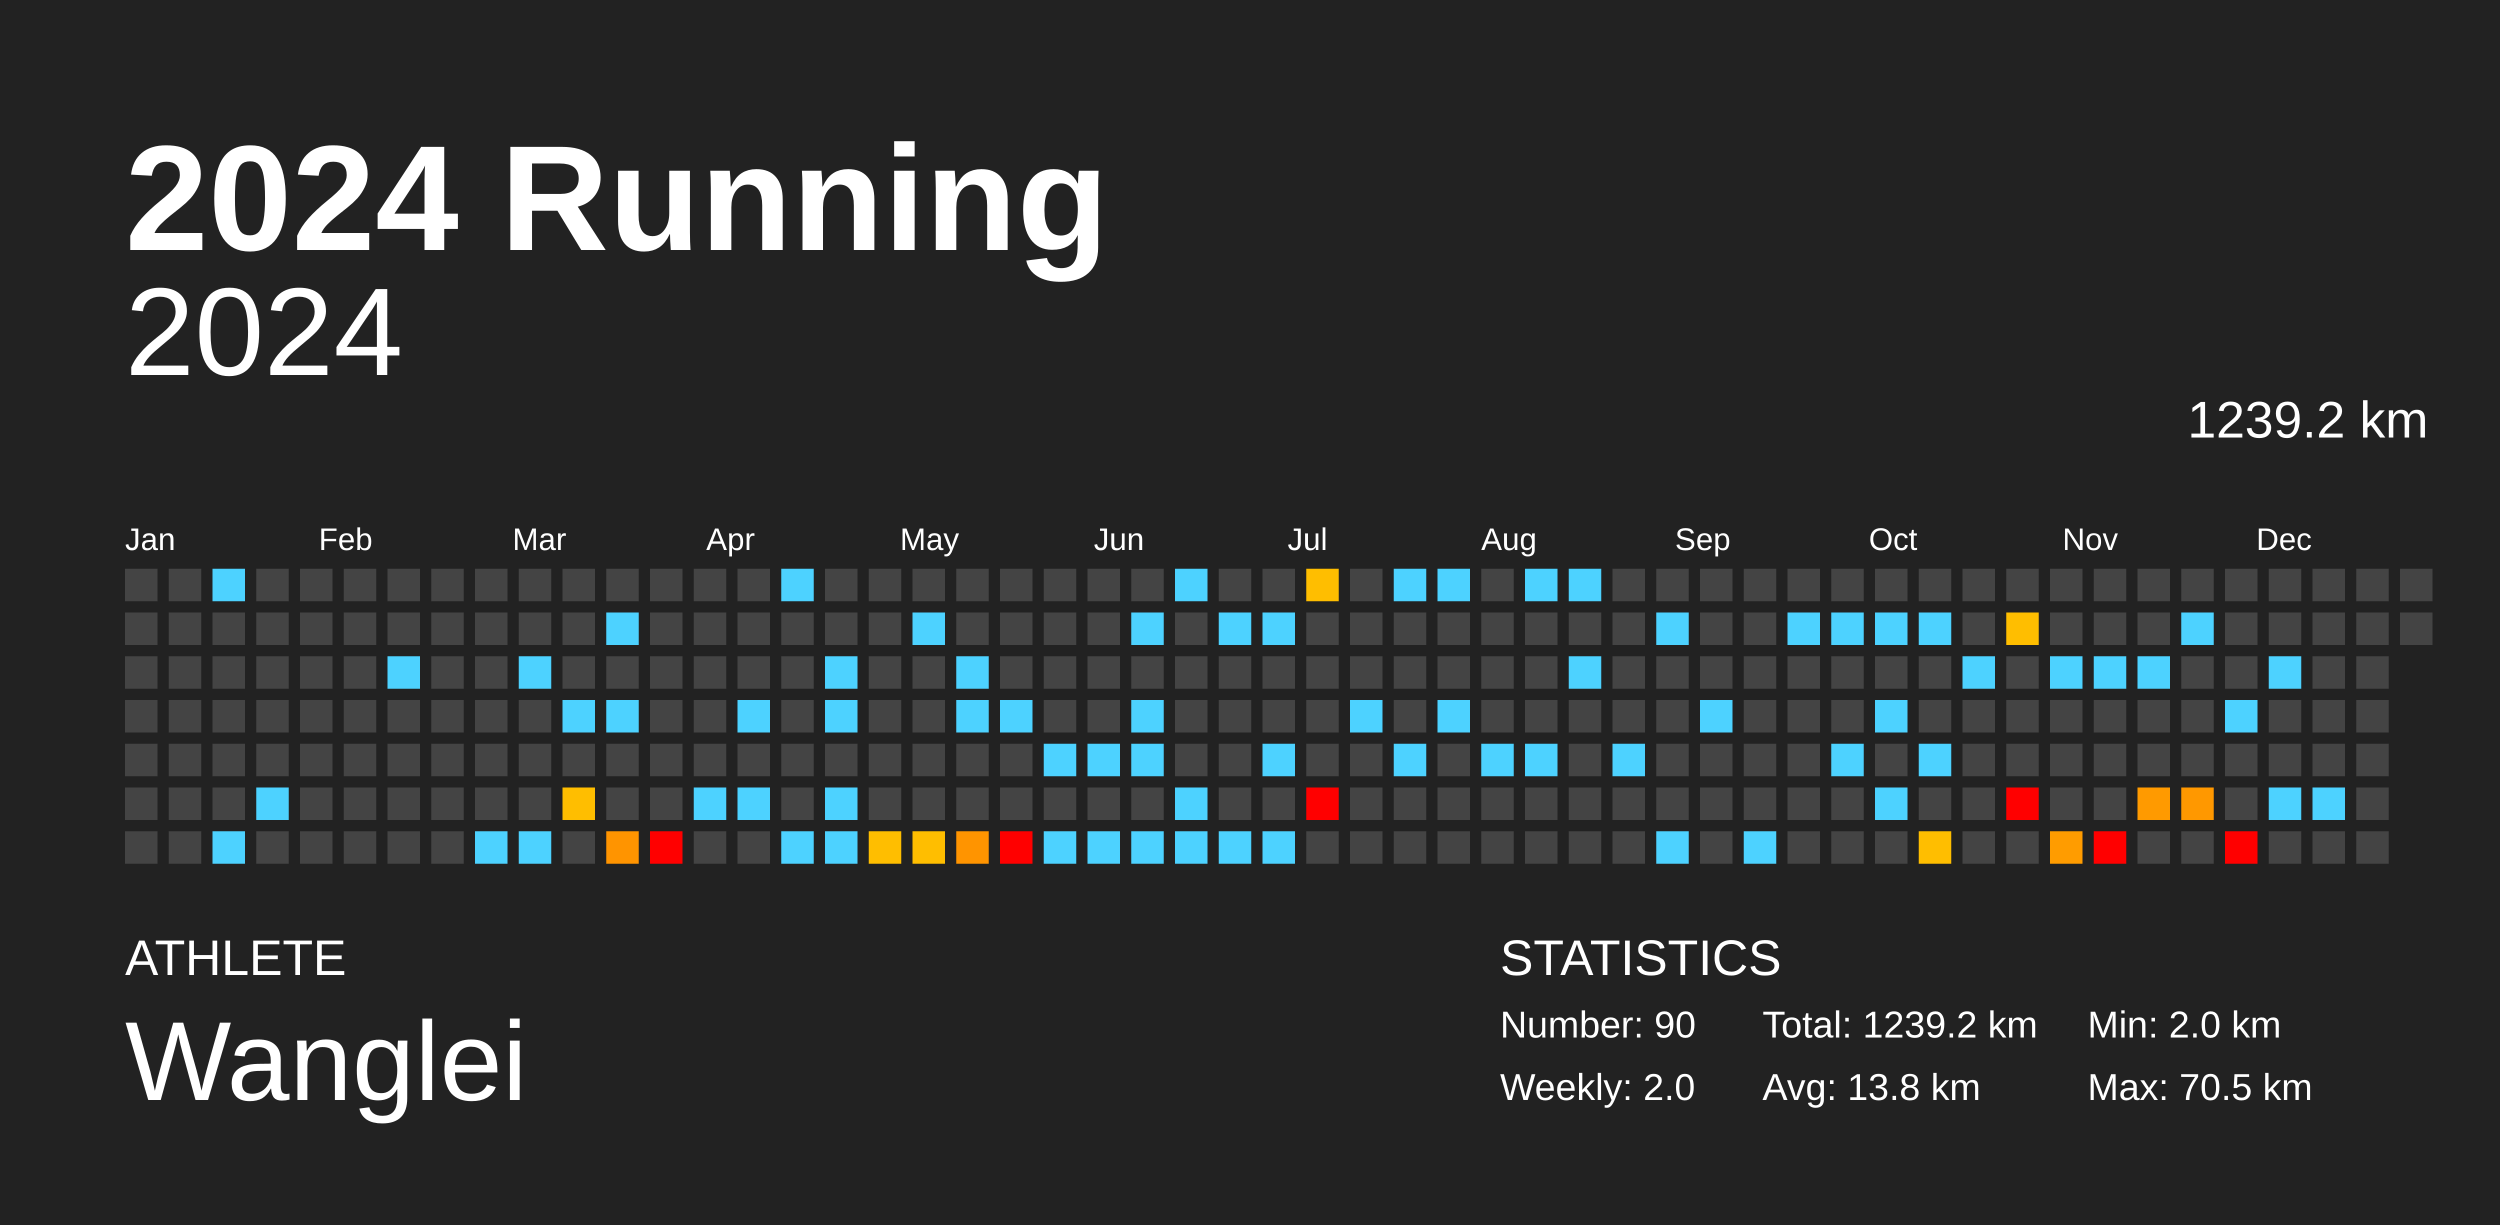
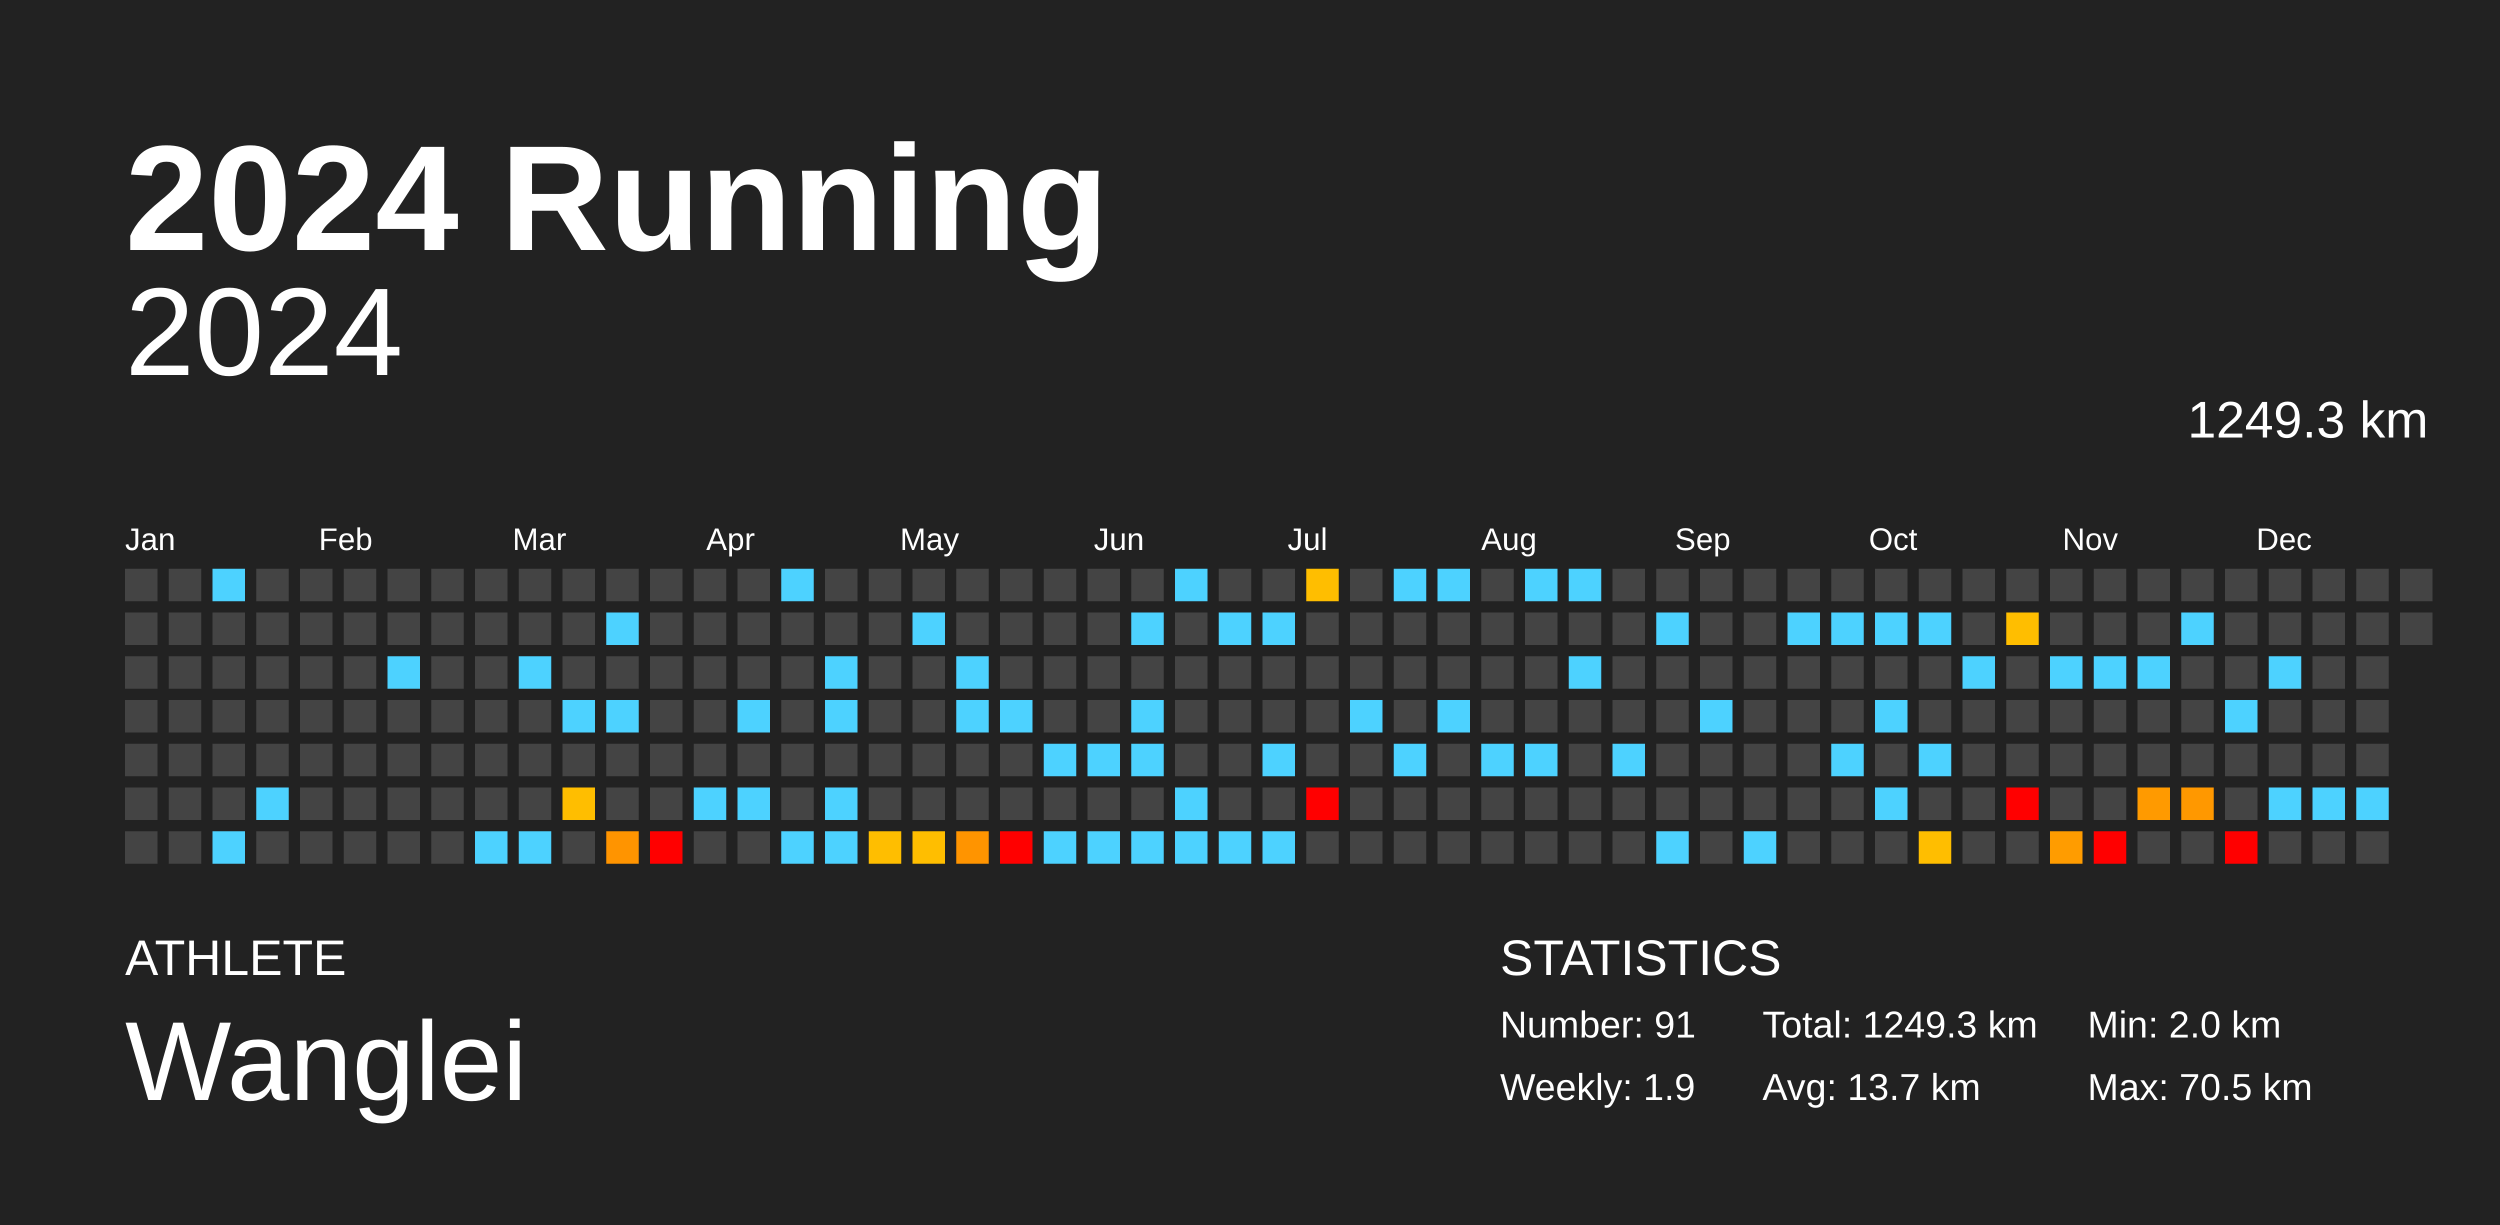
<svg xmlns="http://www.w3.org/2000/svg" baseProfile="full" height="98mm" version="1.1" viewBox="0,0,200,98" width="200mm">
  <defs />
  <rect fill="#222222" height="98" width="200" x="0" y="0" />
  <text fill="#FFFFFF" style="font-size:12px; font-family:Arial; font-weight:bold;" x="10" y="20">2024 Running</text>
  <text fill="#FFFFFF" style="font-size:4px; font-family:Arial" x="10" y="78">ATHLETE</text>
  <text fill="#FFFFFF" style="font-size:9px; font-family:Arial" x="10" y="88">Wanglei</text>
  <text fill="#FFFFFF" style="font-size:4px; font-family:Arial" x="120" y="78">STATISTICS</text>
-   <text fill="#FFFFFF" style="font-size:3px; font-family:Arial" x="120" y="83">Number: 90</text>
-   <text fill="#FFFFFF" style="font-size:3px; font-family:Arial" x="120" y="88">Weekly: 2.0</text>
-   <text fill="#FFFFFF" style="font-size:3px; font-family:Arial" x="141" y="83">Total: 1239.2 km</text>
-   <text fill="#FFFFFF" style="font-size:3px; font-family:Arial" x="141" y="88">Avg: 13.8 km</text>
+   <text fill="#FFFFFF" style="font-size:3px; font-family:Arial" x="120" y="83">Number: 91</text>
+   <text fill="#FFFFFF" style="font-size:3px; font-family:Arial" x="120" y="88">Weekly: 1.9</text>
+   <text fill="#FFFFFF" style="font-size:3px; font-family:Arial" x="141" y="83">Total: 1249.3 km</text>
+   <text fill="#FFFFFF" style="font-size:3px; font-family:Arial" x="141" y="88">Avg: 13.7 km</text>
  <text fill="#FFFFFF" style="font-size:3px; font-family:Arial" x="167" y="83">Min: 2.0 km</text>
  <text fill="#FFFFFF" style="font-size:3px; font-family:Arial" x="167" y="88">Max: 70.5 km</text>
  <text alignment-baseline="hanging" fill="#FFFFFF" style="font-size:10.0px; font-family:Arial;" x="10" y="30">2024</text>
-   <text alignment-baseline="hanging" fill="#FFFFFF" style="font-size:4.125px; font-family:Arial;" x="175" y="35">1239.2 km</text>
+   <text alignment-baseline="hanging" fill="#FFFFFF" style="font-size:4.125px; font-family:Arial;" x="175" y="35">1249.3 km</text>
  <text fill="#FFFFFF" style="font-size:2.5px; font-family:Arial" x="10.0" y="44">Jan</text>
  <text fill="#FFFFFF" style="font-size:2.5px; font-family:Arial" x="25.5" y="44">Feb</text>
  <text fill="#FFFFFF" style="font-size:2.5px; font-family:Arial" x="41.0" y="44">Mar</text>
  <text fill="#FFFFFF" style="font-size:2.5px; font-family:Arial" x="56.5" y="44">Apr</text>
  <text fill="#FFFFFF" style="font-size:2.5px; font-family:Arial" x="72.0" y="44">May</text>
  <text fill="#FFFFFF" style="font-size:2.5px; font-family:Arial" x="87.5" y="44">Jun</text>
  <text fill="#FFFFFF" style="font-size:2.5px; font-family:Arial" x="103.0" y="44">Jul</text>
  <text fill="#FFFFFF" style="font-size:2.5px; font-family:Arial" x="118.5" y="44">Aug</text>
  <text fill="#FFFFFF" style="font-size:2.5px; font-family:Arial" x="134.0" y="44">Sep</text>
  <text fill="#FFFFFF" style="font-size:2.5px; font-family:Arial" x="149.5" y="44">Oct</text>
  <text fill="#FFFFFF" style="font-size:2.5px; font-family:Arial" x="165.0" y="44">Nov</text>
  <text fill="#FFFFFF" style="font-size:2.5px; font-family:Arial" x="180.5" y="44">Dec</text>
  <rect fill="#444444" height="2.6" width="2.6" x="10.0" y="45.5" />
  <rect fill="#444444" height="2.6" width="2.6" x="10.0" y="49.0" />
  <rect fill="#444444" height="2.6" width="2.6" x="10.0" y="52.5" />
  <rect fill="#444444" height="2.6" width="2.6" x="10.0" y="56.0" />
  <rect fill="#444444" height="2.6" width="2.6" x="10.0" y="59.5" />
  <rect fill="#444444" height="2.6" width="2.6" x="10.0" y="63.0" />
  <rect fill="#444444" height="2.6" width="2.6" x="10.0" y="66.5" />
  <rect fill="#444444" height="2.6" width="2.6" x="13.5" y="45.5" />
  <rect fill="#444444" height="2.6" width="2.6" x="13.5" y="49.0" />
  <rect fill="#444444" height="2.6" width="2.6" x="13.5" y="52.5" />
  <rect fill="#444444" height="2.6" width="2.6" x="13.5" y="56.0" />
  <rect fill="#444444" height="2.6" width="2.6" x="13.5" y="59.5" />
  <rect fill="#444444" height="2.6" width="2.6" x="13.5" y="63.0" />
  <rect fill="#444444" height="2.6" width="2.6" x="13.5" y="66.5" />
  <rect fill="#4dd2ff" height="2.6" width="2.6" x="17.0" y="45.5" />
  <rect fill="#444444" height="2.6" width="2.6" x="17.0" y="49.0" />
  <rect fill="#444444" height="2.6" width="2.6" x="17.0" y="52.5" />
  <rect fill="#444444" height="2.6" width="2.6" x="17.0" y="56.0" />
  <rect fill="#444444" height="2.6" width="2.6" x="17.0" y="59.5" />
  <rect fill="#444444" height="2.6" width="2.6" x="17.0" y="63.0" />
  <rect fill="#4dd2ff" height="2.6" width="2.6" x="17.0" y="66.5" />
  <rect fill="#444444" height="2.6" width="2.6" x="20.5" y="45.5" />
  <rect fill="#444444" height="2.6" width="2.6" x="20.5" y="49.0" />
  <rect fill="#444444" height="2.6" width="2.6" x="20.5" y="52.5" />
  <rect fill="#444444" height="2.6" width="2.6" x="20.5" y="56.0" />
  <rect fill="#444444" height="2.6" width="2.6" x="20.5" y="59.5" />
  <rect fill="#4dd2ff" height="2.6" width="2.6" x="20.5" y="63.0" />
  <rect fill="#444444" height="2.6" width="2.6" x="20.5" y="66.5" />
  <rect fill="#444444" height="2.6" width="2.6" x="24.0" y="45.5" />
  <rect fill="#444444" height="2.6" width="2.6" x="24.0" y="49.0" />
  <rect fill="#444444" height="2.6" width="2.6" x="24.0" y="52.5" />
  <rect fill="#444444" height="2.6" width="2.6" x="24.0" y="56.0" />
  <rect fill="#444444" height="2.6" width="2.6" x="24.0" y="59.5" />
  <rect fill="#444444" height="2.6" width="2.6" x="24.0" y="63.0" />
  <rect fill="#444444" height="2.6" width="2.6" x="24.0" y="66.5" />
  <rect fill="#444444" height="2.6" width="2.6" x="27.5" y="45.5" />
  <rect fill="#444444" height="2.6" width="2.6" x="27.5" y="49.0" />
  <rect fill="#444444" height="2.6" width="2.6" x="27.5" y="52.5" />
  <rect fill="#444444" height="2.6" width="2.6" x="27.5" y="56.0" />
  <rect fill="#444444" height="2.6" width="2.6" x="27.5" y="59.5" />
  <rect fill="#444444" height="2.6" width="2.6" x="27.5" y="63.0" />
  <rect fill="#444444" height="2.6" width="2.6" x="27.5" y="66.5" />
  <rect fill="#444444" height="2.6" width="2.6" x="31.0" y="45.5" />
  <rect fill="#444444" height="2.6" width="2.6" x="31.0" y="49.0" />
  <rect fill="#4dd2ff" height="2.6" width="2.6" x="31.0" y="52.5" />
  <rect fill="#444444" height="2.6" width="2.6" x="31.0" y="56.0" />
  <rect fill="#444444" height="2.6" width="2.6" x="31.0" y="59.5" />
  <rect fill="#444444" height="2.6" width="2.6" x="31.0" y="63.0" />
  <rect fill="#444444" height="2.6" width="2.6" x="31.0" y="66.5" />
  <rect fill="#444444" height="2.6" width="2.6" x="34.5" y="45.5" />
  <rect fill="#444444" height="2.6" width="2.6" x="34.5" y="49.0" />
  <rect fill="#444444" height="2.6" width="2.6" x="34.5" y="52.5" />
  <rect fill="#444444" height="2.6" width="2.6" x="34.5" y="56.0" />
  <rect fill="#444444" height="2.6" width="2.6" x="34.5" y="59.5" />
  <rect fill="#444444" height="2.6" width="2.6" x="34.5" y="63.0" />
  <rect fill="#444444" height="2.6" width="2.6" x="34.5" y="66.5" />
  <rect fill="#444444" height="2.6" width="2.6" x="38.0" y="45.5" />
  <rect fill="#444444" height="2.6" width="2.6" x="38.0" y="49.0" />
  <rect fill="#444444" height="2.6" width="2.6" x="38.0" y="52.5" />
  <rect fill="#444444" height="2.6" width="2.6" x="38.0" y="56.0" />
  <rect fill="#444444" height="2.6" width="2.6" x="38.0" y="59.5" />
  <rect fill="#444444" height="2.6" width="2.6" x="38.0" y="63.0" />
  <rect fill="#4dd2ff" height="2.6" width="2.6" x="38.0" y="66.5" />
  <rect fill="#444444" height="2.6" width="2.6" x="41.5" y="45.5" />
  <rect fill="#444444" height="2.6" width="2.6" x="41.5" y="49.0" />
  <rect fill="#4dd2ff" height="2.6" width="2.6" x="41.5" y="52.5" />
  <rect fill="#444444" height="2.6" width="2.6" x="41.5" y="56.0" />
  <rect fill="#444444" height="2.6" width="2.6" x="41.5" y="59.5" />
  <rect fill="#444444" height="2.6" width="2.6" x="41.5" y="63.0" />
  <rect fill="#4dd2ff" height="2.6" width="2.6" x="41.5" y="66.5" />
  <rect fill="#444444" height="2.6" width="2.6" x="45.0" y="45.5" />
  <rect fill="#444444" height="2.6" width="2.6" x="45.0" y="49.0" />
  <rect fill="#444444" height="2.6" width="2.6" x="45.0" y="52.5" />
  <rect fill="#4dd2ff" height="2.6" width="2.6" x="45.0" y="56.0" />
  <rect fill="#444444" height="2.6" width="2.6" x="45.0" y="59.5" />
  <rect fill="#ffbe00" height="2.6" width="2.6" x="45.0" y="63.0" />
  <rect fill="#444444" height="2.6" width="2.6" x="45.0" y="66.5" />
  <rect fill="#444444" height="2.6" width="2.6" x="48.5" y="45.5" />
  <rect fill="#4dd2ff" height="2.6" width="2.6" x="48.5" y="49.0" />
  <rect fill="#444444" height="2.6" width="2.6" x="48.5" y="52.5" />
  <rect fill="#4dd2ff" height="2.6" width="2.6" x="48.5" y="56.0" />
  <rect fill="#444444" height="2.6" width="2.6" x="48.5" y="59.5" />
  <rect fill="#444444" height="2.6" width="2.6" x="48.5" y="63.0" />
  <rect fill="#ff9400" height="2.6" width="2.6" x="48.5" y="66.5" />
  <rect fill="#444444" height="2.6" width="2.6" x="52.0" y="45.5" />
  <rect fill="#444444" height="2.6" width="2.6" x="52.0" y="49.0" />
  <rect fill="#444444" height="2.6" width="2.6" x="52.0" y="52.5" />
  <rect fill="#444444" height="2.6" width="2.6" x="52.0" y="56.0" />
  <rect fill="#444444" height="2.6" width="2.6" x="52.0" y="59.5" />
  <rect fill="#444444" height="2.6" width="2.6" x="52.0" y="63.0" />
  <rect fill="red" height="2.6" width="2.6" x="52.0" y="66.5" />
  <rect fill="#444444" height="2.6" width="2.6" x="55.5" y="45.5" />
  <rect fill="#444444" height="2.6" width="2.6" x="55.5" y="49.0" />
  <rect fill="#444444" height="2.6" width="2.6" x="55.5" y="52.5" />
  <rect fill="#444444" height="2.6" width="2.6" x="55.5" y="56.0" />
  <rect fill="#444444" height="2.6" width="2.6" x="55.5" y="59.5" />
  <rect fill="#4dd2ff" height="2.6" width="2.6" x="55.5" y="63.0" />
  <rect fill="#444444" height="2.6" width="2.6" x="55.5" y="66.5" />
  <rect fill="#444444" height="2.6" width="2.6" x="59.0" y="45.5" />
  <rect fill="#444444" height="2.6" width="2.6" x="59.0" y="49.0" />
  <rect fill="#444444" height="2.6" width="2.6" x="59.0" y="52.5" />
  <rect fill="#4dd2ff" height="2.6" width="2.6" x="59.0" y="56.0" />
  <rect fill="#444444" height="2.6" width="2.6" x="59.0" y="59.5" />
  <rect fill="#4dd2ff" height="2.6" width="2.6" x="59.0" y="63.0" />
  <rect fill="#444444" height="2.6" width="2.6" x="59.0" y="66.5" />
  <rect fill="#4dd2ff" height="2.6" width="2.6" x="62.5" y="45.5" />
  <rect fill="#444444" height="2.6" width="2.6" x="62.5" y="49.0" />
  <rect fill="#444444" height="2.6" width="2.6" x="62.5" y="52.5" />
  <rect fill="#444444" height="2.6" width="2.6" x="62.5" y="56.0" />
  <rect fill="#444444" height="2.6" width="2.6" x="62.5" y="59.5" />
  <rect fill="#444444" height="2.6" width="2.6" x="62.5" y="63.0" />
  <rect fill="#4dd2ff" height="2.6" width="2.6" x="62.5" y="66.5" />
  <rect fill="#444444" height="2.6" width="2.6" x="66.0" y="45.5" />
  <rect fill="#444444" height="2.6" width="2.6" x="66.0" y="49.0" />
  <rect fill="#4dd2ff" height="2.6" width="2.6" x="66.0" y="52.5" />
  <rect fill="#4dd2ff" height="2.6" width="2.6" x="66.0" y="56.0" />
  <rect fill="#444444" height="2.6" width="2.6" x="66.0" y="59.5" />
  <rect fill="#4dd2ff" height="2.6" width="2.6" x="66.0" y="63.0" />
  <rect fill="#4dd2ff" height="2.6" width="2.6" x="66.0" y="66.5" />
  <rect fill="#444444" height="2.6" width="2.6" x="69.5" y="45.5" />
  <rect fill="#444444" height="2.6" width="2.6" x="69.5" y="49.0" />
  <rect fill="#444444" height="2.6" width="2.6" x="69.5" y="52.5" />
  <rect fill="#444444" height="2.6" width="2.6" x="69.5" y="56.0" />
  <rect fill="#444444" height="2.6" width="2.6" x="69.5" y="59.5" />
  <rect fill="#444444" height="2.6" width="2.6" x="69.5" y="63.0" />
  <rect fill="#ffbe00" height="2.6" width="2.6" x="69.5" y="66.5" />
  <rect fill="#444444" height="2.6" width="2.6" x="73.0" y="45.5" />
  <rect fill="#4dd2ff" height="2.6" width="2.6" x="73.0" y="49.0" />
  <rect fill="#444444" height="2.6" width="2.6" x="73.0" y="52.5" />
  <rect fill="#444444" height="2.6" width="2.6" x="73.0" y="56.0" />
  <rect fill="#444444" height="2.6" width="2.6" x="73.0" y="59.5" />
  <rect fill="#444444" height="2.6" width="2.6" x="73.0" y="63.0" />
  <rect fill="#ffbe00" height="2.6" width="2.6" x="73.0" y="66.5" />
  <rect fill="#444444" height="2.6" width="2.6" x="76.5" y="45.5" />
  <rect fill="#444444" height="2.6" width="2.6" x="76.5" y="49.0" />
  <rect fill="#4dd2ff" height="2.6" width="2.6" x="76.5" y="52.5" />
  <rect fill="#4dd2ff" height="2.6" width="2.6" x="76.5" y="56.0" />
  <rect fill="#444444" height="2.6" width="2.6" x="76.5" y="59.5" />
  <rect fill="#444444" height="2.6" width="2.6" x="76.5" y="63.0" />
  <rect fill="#ff9400" height="2.6" width="2.6" x="76.5" y="66.5" />
  <rect fill="#444444" height="2.6" width="2.6" x="80.0" y="45.5" />
  <rect fill="#444444" height="2.6" width="2.6" x="80.0" y="49.0" />
  <rect fill="#444444" height="2.6" width="2.6" x="80.0" y="52.5" />
  <rect fill="#4dd2ff" height="2.6" width="2.6" x="80.0" y="56.0" />
  <rect fill="#444444" height="2.6" width="2.6" x="80.0" y="59.5" />
  <rect fill="#444444" height="2.6" width="2.6" x="80.0" y="63.0" />
  <rect fill="red" height="2.6" width="2.6" x="80.0" y="66.5" />
  <rect fill="#444444" height="2.6" width="2.6" x="83.5" y="45.5" />
  <rect fill="#444444" height="2.6" width="2.6" x="83.5" y="49.0" />
  <rect fill="#444444" height="2.6" width="2.6" x="83.5" y="52.5" />
  <rect fill="#444444" height="2.6" width="2.6" x="83.5" y="56.0" />
  <rect fill="#4dd2ff" height="2.6" width="2.6" x="83.5" y="59.5" />
  <rect fill="#444444" height="2.6" width="2.6" x="83.5" y="63.0" />
  <rect fill="#4dd2ff" height="2.6" width="2.6" x="83.5" y="66.5" />
  <rect fill="#444444" height="2.6" width="2.6" x="87.0" y="45.5" />
  <rect fill="#444444" height="2.6" width="2.6" x="87.0" y="49.0" />
  <rect fill="#444444" height="2.6" width="2.6" x="87.0" y="52.5" />
  <rect fill="#444444" height="2.6" width="2.6" x="87.0" y="56.0" />
  <rect fill="#4dd2ff" height="2.6" width="2.6" x="87.0" y="59.5" />
  <rect fill="#444444" height="2.6" width="2.6" x="87.0" y="63.0" />
  <rect fill="#4dd2ff" height="2.6" width="2.6" x="87.0" y="66.5" />
  <rect fill="#444444" height="2.6" width="2.6" x="90.5" y="45.5" />
  <rect fill="#4dd2ff" height="2.6" width="2.6" x="90.5" y="49.0" />
  <rect fill="#444444" height="2.6" width="2.6" x="90.5" y="52.5" />
  <rect fill="#4dd2ff" height="2.6" width="2.6" x="90.5" y="56.0" />
  <rect fill="#4dd2ff" height="2.6" width="2.6" x="90.5" y="59.5" />
  <rect fill="#444444" height="2.6" width="2.6" x="90.5" y="63.0" />
  <rect fill="#4dd2ff" height="2.6" width="2.6" x="90.5" y="66.5" />
  <rect fill="#4dd2ff" height="2.6" width="2.6" x="94.0" y="45.5" />
  <rect fill="#444444" height="2.6" width="2.6" x="94.0" y="49.0" />
  <rect fill="#444444" height="2.6" width="2.6" x="94.0" y="52.5" />
  <rect fill="#444444" height="2.6" width="2.6" x="94.0" y="56.0" />
  <rect fill="#444444" height="2.6" width="2.6" x="94.0" y="59.5" />
  <rect fill="#4dd2ff" height="2.6" width="2.6" x="94.0" y="63.0" />
  <rect fill="#4dd2ff" height="2.6" width="2.6" x="94.0" y="66.5" />
  <rect fill="#444444" height="2.6" width="2.6" x="97.5" y="45.5" />
  <rect fill="#4dd2ff" height="2.6" width="2.6" x="97.5" y="49.0" />
  <rect fill="#444444" height="2.6" width="2.6" x="97.5" y="52.5" />
  <rect fill="#444444" height="2.6" width="2.6" x="97.5" y="56.0" />
  <rect fill="#444444" height="2.6" width="2.6" x="97.5" y="59.5" />
  <rect fill="#444444" height="2.6" width="2.6" x="97.5" y="63.0" />
  <rect fill="#4dd2ff" height="2.6" width="2.6" x="97.5" y="66.5" />
  <rect fill="#444444" height="2.6" width="2.6" x="101.0" y="45.5" />
  <rect fill="#4dd2ff" height="2.6" width="2.6" x="101.0" y="49.0" />
  <rect fill="#444444" height="2.6" width="2.6" x="101.0" y="52.5" />
  <rect fill="#444444" height="2.6" width="2.6" x="101.0" y="56.0" />
  <rect fill="#4dd2ff" height="2.6" width="2.6" x="101.0" y="59.5" />
  <rect fill="#444444" height="2.6" width="2.6" x="101.0" y="63.0" />
  <rect fill="#4dd2ff" height="2.6" width="2.6" x="101.0" y="66.5" />
  <rect fill="#ffbe00" height="2.6" width="2.6" x="104.5" y="45.5" />
  <rect fill="#444444" height="2.6" width="2.6" x="104.5" y="49.0" />
  <rect fill="#444444" height="2.6" width="2.6" x="104.5" y="52.5" />
  <rect fill="#444444" height="2.6" width="2.6" x="104.5" y="56.0" />
  <rect fill="#444444" height="2.6" width="2.6" x="104.5" y="59.5" />
  <rect fill="red" height="2.6" width="2.6" x="104.5" y="63.0" />
  <rect fill="#444444" height="2.6" width="2.6" x="104.5" y="66.5" />
  <rect fill="#444444" height="2.6" width="2.6" x="108.0" y="45.5" />
  <rect fill="#444444" height="2.6" width="2.6" x="108.0" y="49.0" />
  <rect fill="#444444" height="2.6" width="2.6" x="108.0" y="52.5" />
  <rect fill="#4dd2ff" height="2.6" width="2.6" x="108.0" y="56.0" />
  <rect fill="#444444" height="2.6" width="2.6" x="108.0" y="59.5" />
  <rect fill="#444444" height="2.6" width="2.6" x="108.0" y="63.0" />
  <rect fill="#444444" height="2.6" width="2.6" x="108.0" y="66.5" />
  <rect fill="#4dd2ff" height="2.6" width="2.6" x="111.5" y="45.5" />
  <rect fill="#444444" height="2.6" width="2.6" x="111.5" y="49.0" />
  <rect fill="#444444" height="2.6" width="2.6" x="111.5" y="52.5" />
  <rect fill="#444444" height="2.6" width="2.6" x="111.5" y="56.0" />
  <rect fill="#4dd2ff" height="2.6" width="2.6" x="111.5" y="59.5" />
  <rect fill="#444444" height="2.6" width="2.6" x="111.5" y="63.0" />
  <rect fill="#444444" height="2.6" width="2.6" x="111.5" y="66.5" />
  <rect fill="#4dd2ff" height="2.6" width="2.6" x="115.0" y="45.5" />
  <rect fill="#444444" height="2.6" width="2.6" x="115.0" y="49.0" />
  <rect fill="#444444" height="2.6" width="2.6" x="115.0" y="52.5" />
  <rect fill="#4dd2ff" height="2.6" width="2.6" x="115.0" y="56.0" />
  <rect fill="#444444" height="2.6" width="2.6" x="115.0" y="59.5" />
  <rect fill="#444444" height="2.6" width="2.6" x="115.0" y="63.0" />
  <rect fill="#444444" height="2.6" width="2.6" x="115.0" y="66.5" />
  <rect fill="#444444" height="2.6" width="2.6" x="118.5" y="45.5" />
  <rect fill="#444444" height="2.6" width="2.6" x="118.5" y="49.0" />
  <rect fill="#444444" height="2.6" width="2.6" x="118.5" y="52.5" />
  <rect fill="#444444" height="2.6" width="2.6" x="118.5" y="56.0" />
  <rect fill="#4dd2ff" height="2.6" width="2.6" x="118.5" y="59.5" />
  <rect fill="#444444" height="2.6" width="2.6" x="118.5" y="63.0" />
  <rect fill="#444444" height="2.6" width="2.6" x="118.5" y="66.5" />
  <rect fill="#4dd2ff" height="2.6" width="2.6" x="122.0" y="45.5" />
  <rect fill="#444444" height="2.6" width="2.6" x="122.0" y="49.0" />
  <rect fill="#444444" height="2.6" width="2.6" x="122.0" y="52.5" />
  <rect fill="#444444" height="2.6" width="2.6" x="122.0" y="56.0" />
  <rect fill="#4dd2ff" height="2.6" width="2.6" x="122.0" y="59.5" />
  <rect fill="#444444" height="2.6" width="2.6" x="122.0" y="63.0" />
  <rect fill="#444444" height="2.6" width="2.6" x="122.0" y="66.5" />
  <rect fill="#4dd2ff" height="2.6" width="2.6" x="125.5" y="45.5" />
  <rect fill="#444444" height="2.6" width="2.6" x="125.5" y="49.0" />
  <rect fill="#4dd2ff" height="2.6" width="2.6" x="125.5" y="52.5" />
  <rect fill="#444444" height="2.6" width="2.6" x="125.5" y="56.0" />
  <rect fill="#444444" height="2.6" width="2.6" x="125.5" y="59.5" />
  <rect fill="#444444" height="2.6" width="2.6" x="125.5" y="63.0" />
  <rect fill="#444444" height="2.6" width="2.6" x="125.5" y="66.5" />
  <rect fill="#444444" height="2.6" width="2.6" x="129.0" y="45.5" />
  <rect fill="#444444" height="2.6" width="2.6" x="129.0" y="49.0" />
  <rect fill="#444444" height="2.6" width="2.6" x="129.0" y="52.5" />
  <rect fill="#444444" height="2.6" width="2.6" x="129.0" y="56.0" />
  <rect fill="#4dd2ff" height="2.6" width="2.6" x="129.0" y="59.5" />
  <rect fill="#444444" height="2.6" width="2.6" x="129.0" y="63.0" />
  <rect fill="#444444" height="2.6" width="2.6" x="129.0" y="66.5" />
  <rect fill="#444444" height="2.6" width="2.6" x="132.5" y="45.5" />
  <rect fill="#4dd2ff" height="2.6" width="2.6" x="132.5" y="49.0" />
  <rect fill="#444444" height="2.6" width="2.6" x="132.5" y="52.5" />
  <rect fill="#444444" height="2.6" width="2.6" x="132.5" y="56.0" />
  <rect fill="#444444" height="2.6" width="2.6" x="132.5" y="59.5" />
  <rect fill="#444444" height="2.6" width="2.6" x="132.5" y="63.0" />
  <rect fill="#4dd2ff" height="2.6" width="2.6" x="132.5" y="66.5" />
  <rect fill="#444444" height="2.6" width="2.6" x="136.0" y="45.5" />
  <rect fill="#444444" height="2.6" width="2.6" x="136.0" y="49.0" />
  <rect fill="#444444" height="2.6" width="2.6" x="136.0" y="52.5" />
  <rect fill="#4dd2ff" height="2.6" width="2.6" x="136.0" y="56.0" />
  <rect fill="#444444" height="2.6" width="2.6" x="136.0" y="59.5" />
  <rect fill="#444444" height="2.6" width="2.6" x="136.0" y="63.0" />
  <rect fill="#444444" height="2.6" width="2.6" x="136.0" y="66.5" />
  <rect fill="#444444" height="2.6" width="2.6" x="139.5" y="45.5" />
  <rect fill="#444444" height="2.6" width="2.6" x="139.5" y="49.0" />
  <rect fill="#444444" height="2.6" width="2.6" x="139.5" y="52.5" />
  <rect fill="#444444" height="2.6" width="2.6" x="139.5" y="56.0" />
  <rect fill="#444444" height="2.6" width="2.6" x="139.5" y="59.5" />
  <rect fill="#444444" height="2.6" width="2.6" x="139.5" y="63.0" />
  <rect fill="#4dd2ff" height="2.6" width="2.6" x="139.5" y="66.5" />
  <rect fill="#444444" height="2.6" width="2.6" x="143.0" y="45.5" />
  <rect fill="#4dd2ff" height="2.6" width="2.6" x="143.0" y="49.0" />
  <rect fill="#444444" height="2.6" width="2.6" x="143.0" y="52.5" />
  <rect fill="#444444" height="2.6" width="2.6" x="143.0" y="56.0" />
  <rect fill="#444444" height="2.6" width="2.6" x="143.0" y="59.5" />
  <rect fill="#444444" height="2.6" width="2.6" x="143.0" y="63.0" />
  <rect fill="#444444" height="2.6" width="2.6" x="143.0" y="66.5" />
  <rect fill="#444444" height="2.6" width="2.6" x="146.5" y="45.5" />
  <rect fill="#4dd2ff" height="2.6" width="2.6" x="146.5" y="49.0" />
  <rect fill="#444444" height="2.6" width="2.6" x="146.5" y="52.5" />
  <rect fill="#444444" height="2.6" width="2.6" x="146.5" y="56.0" />
  <rect fill="#4dd2ff" height="2.6" width="2.6" x="146.5" y="59.5" />
  <rect fill="#444444" height="2.6" width="2.6" x="146.5" y="63.0" />
  <rect fill="#444444" height="2.6" width="2.6" x="146.5" y="66.5" />
  <rect fill="#444444" height="2.6" width="2.6" x="150.0" y="45.5" />
  <rect fill="#4dd2ff" height="2.6" width="2.6" x="150.0" y="49.0" />
  <rect fill="#444444" height="2.6" width="2.6" x="150.0" y="52.5" />
  <rect fill="#4dd2ff" height="2.6" width="2.6" x="150.0" y="56.0" />
  <rect fill="#444444" height="2.6" width="2.6" x="150.0" y="59.5" />
  <rect fill="#4dd2ff" height="2.6" width="2.6" x="150.0" y="63.0" />
  <rect fill="#444444" height="2.6" width="2.6" x="150.0" y="66.5" />
  <rect fill="#444444" height="2.6" width="2.6" x="153.5" y="45.5" />
  <rect fill="#4dd2ff" height="2.6" width="2.6" x="153.5" y="49.0" />
  <rect fill="#444444" height="2.6" width="2.6" x="153.5" y="52.5" />
  <rect fill="#444444" height="2.6" width="2.6" x="153.5" y="56.0" />
  <rect fill="#4dd2ff" height="2.6" width="2.6" x="153.5" y="59.5" />
  <rect fill="#444444" height="2.6" width="2.6" x="153.5" y="63.0" />
  <rect fill="#ffbe00" height="2.6" width="2.6" x="153.5" y="66.5" />
  <rect fill="#444444" height="2.6" width="2.6" x="157.0" y="45.5" />
  <rect fill="#444444" height="2.6" width="2.6" x="157.0" y="49.0" />
  <rect fill="#4dd2ff" height="2.6" width="2.6" x="157.0" y="52.5" />
  <rect fill="#444444" height="2.6" width="2.6" x="157.0" y="56.0" />
  <rect fill="#444444" height="2.6" width="2.6" x="157.0" y="59.5" />
  <rect fill="#444444" height="2.6" width="2.6" x="157.0" y="63.0" />
  <rect fill="#444444" height="2.6" width="2.6" x="157.0" y="66.5" />
  <rect fill="#444444" height="2.6" width="2.6" x="160.5" y="45.5" />
  <rect fill="#ffbe00" height="2.6" width="2.6" x="160.5" y="49.0" />
  <rect fill="#444444" height="2.6" width="2.6" x="160.5" y="52.5" />
  <rect fill="#444444" height="2.6" width="2.6" x="160.5" y="56.0" />
  <rect fill="#444444" height="2.6" width="2.6" x="160.5" y="59.5" />
  <rect fill="red" height="2.6" width="2.6" x="160.5" y="63.0" />
  <rect fill="#444444" height="2.6" width="2.6" x="160.5" y="66.5" />
  <rect fill="#444444" height="2.6" width="2.6" x="164.0" y="45.5" />
  <rect fill="#444444" height="2.6" width="2.6" x="164.0" y="49.0" />
  <rect fill="#4dd2ff" height="2.6" width="2.6" x="164.0" y="52.5" />
  <rect fill="#444444" height="2.6" width="2.6" x="164.0" y="56.0" />
  <rect fill="#444444" height="2.6" width="2.6" x="164.0" y="59.5" />
  <rect fill="#444444" height="2.6" width="2.6" x="164.0" y="63.0" />
  <rect fill="#ff9c00" height="2.6" width="2.6" x="164.0" y="66.5" />
  <rect fill="#444444" height="2.6" width="2.6" x="167.5" y="45.5" />
  <rect fill="#444444" height="2.6" width="2.6" x="167.5" y="49.0" />
  <rect fill="#4dd2ff" height="2.6" width="2.6" x="167.5" y="52.5" />
  <rect fill="#444444" height="2.6" width="2.6" x="167.5" y="56.0" />
  <rect fill="#444444" height="2.6" width="2.6" x="167.5" y="59.5" />
  <rect fill="#444444" height="2.6" width="2.6" x="167.5" y="63.0" />
  <rect fill="red" height="2.6" width="2.6" x="167.5" y="66.5" />
  <rect fill="#444444" height="2.6" width="2.6" x="171.0" y="45.5" />
  <rect fill="#444444" height="2.6" width="2.6" x="171.0" y="49.0" />
  <rect fill="#4dd2ff" height="2.6" width="2.6" x="171.0" y="52.5" />
  <rect fill="#444444" height="2.6" width="2.6" x="171.0" y="56.0" />
  <rect fill="#444444" height="2.6" width="2.6" x="171.0" y="59.5" />
  <rect fill="#ff9a00" height="2.6" width="2.6" x="171.0" y="63.0" />
  <rect fill="#444444" height="2.6" width="2.6" x="171.0" y="66.5" />
  <rect fill="#444444" height="2.6" width="2.6" x="174.5" y="45.5" />
  <rect fill="#4dd2ff" height="2.6" width="2.6" x="174.5" y="49.0" />
  <rect fill="#444444" height="2.6" width="2.6" x="174.5" y="52.5" />
  <rect fill="#444444" height="2.6" width="2.6" x="174.5" y="56.0" />
  <rect fill="#444444" height="2.6" width="2.6" x="174.5" y="59.5" />
  <rect fill="#ff9800" height="2.6" width="2.6" x="174.5" y="63.0" />
  <rect fill="#444444" height="2.6" width="2.6" x="174.5" y="66.5" />
  <rect fill="#444444" height="2.6" width="2.6" x="178.0" y="45.5" />
  <rect fill="#444444" height="2.6" width="2.6" x="178.0" y="49.0" />
  <rect fill="#444444" height="2.6" width="2.6" x="178.0" y="52.5" />
  <rect fill="#4dd2ff" height="2.6" width="2.6" x="178.0" y="56.0" />
  <rect fill="#444444" height="2.6" width="2.6" x="178.0" y="59.5" />
  <rect fill="#444444" height="2.6" width="2.6" x="178.0" y="63.0" />
  <rect fill="red" height="2.6" width="2.6" x="178.0" y="66.5" />
  <rect fill="#444444" height="2.6" width="2.6" x="181.5" y="45.5" />
  <rect fill="#444444" height="2.6" width="2.6" x="181.5" y="49.0" />
  <rect fill="#4dd2ff" height="2.6" width="2.6" x="181.5" y="52.5" />
  <rect fill="#444444" height="2.6" width="2.6" x="181.5" y="56.0" />
  <rect fill="#444444" height="2.6" width="2.6" x="181.5" y="59.5" />
  <rect fill="#4dd2ff" height="2.6" width="2.6" x="181.5" y="63.0" />
  <rect fill="#444444" height="2.6" width="2.6" x="181.5" y="66.5" />
  <rect fill="#444444" height="2.6" width="2.6" x="185.0" y="45.5" />
  <rect fill="#444444" height="2.6" width="2.6" x="185.0" y="49.0" />
  <rect fill="#444444" height="2.6" width="2.6" x="185.0" y="52.5" />
  <rect fill="#444444" height="2.6" width="2.6" x="185.0" y="56.0" />
  <rect fill="#444444" height="2.6" width="2.6" x="185.0" y="59.5" />
  <rect fill="#4dd2ff" height="2.6" width="2.6" x="185.0" y="63.0" />
  <rect fill="#444444" height="2.6" width="2.6" x="185.0" y="66.5" />
  <rect fill="#444444" height="2.6" width="2.6" x="188.5" y="45.5" />
  <rect fill="#444444" height="2.6" width="2.6" x="188.5" y="49.0" />
  <rect fill="#444444" height="2.6" width="2.6" x="188.5" y="52.5" />
  <rect fill="#444444" height="2.6" width="2.6" x="188.5" y="56.0" />
  <rect fill="#444444" height="2.6" width="2.6" x="188.5" y="59.5" />
-   <rect fill="#444444" height="2.6" width="2.6" x="188.5" y="63.0" />
+   <rect fill="#4dd2ff" height="2.6" width="2.6" x="188.5" y="63.0" />
  <rect fill="#444444" height="2.6" width="2.6" x="188.5" y="66.5" />
  <rect fill="#444444" height="2.6" width="2.6" x="192.0" y="45.5" />
  <rect fill="#444444" height="2.6" width="2.6" x="192.0" y="49.0" />
</svg>
